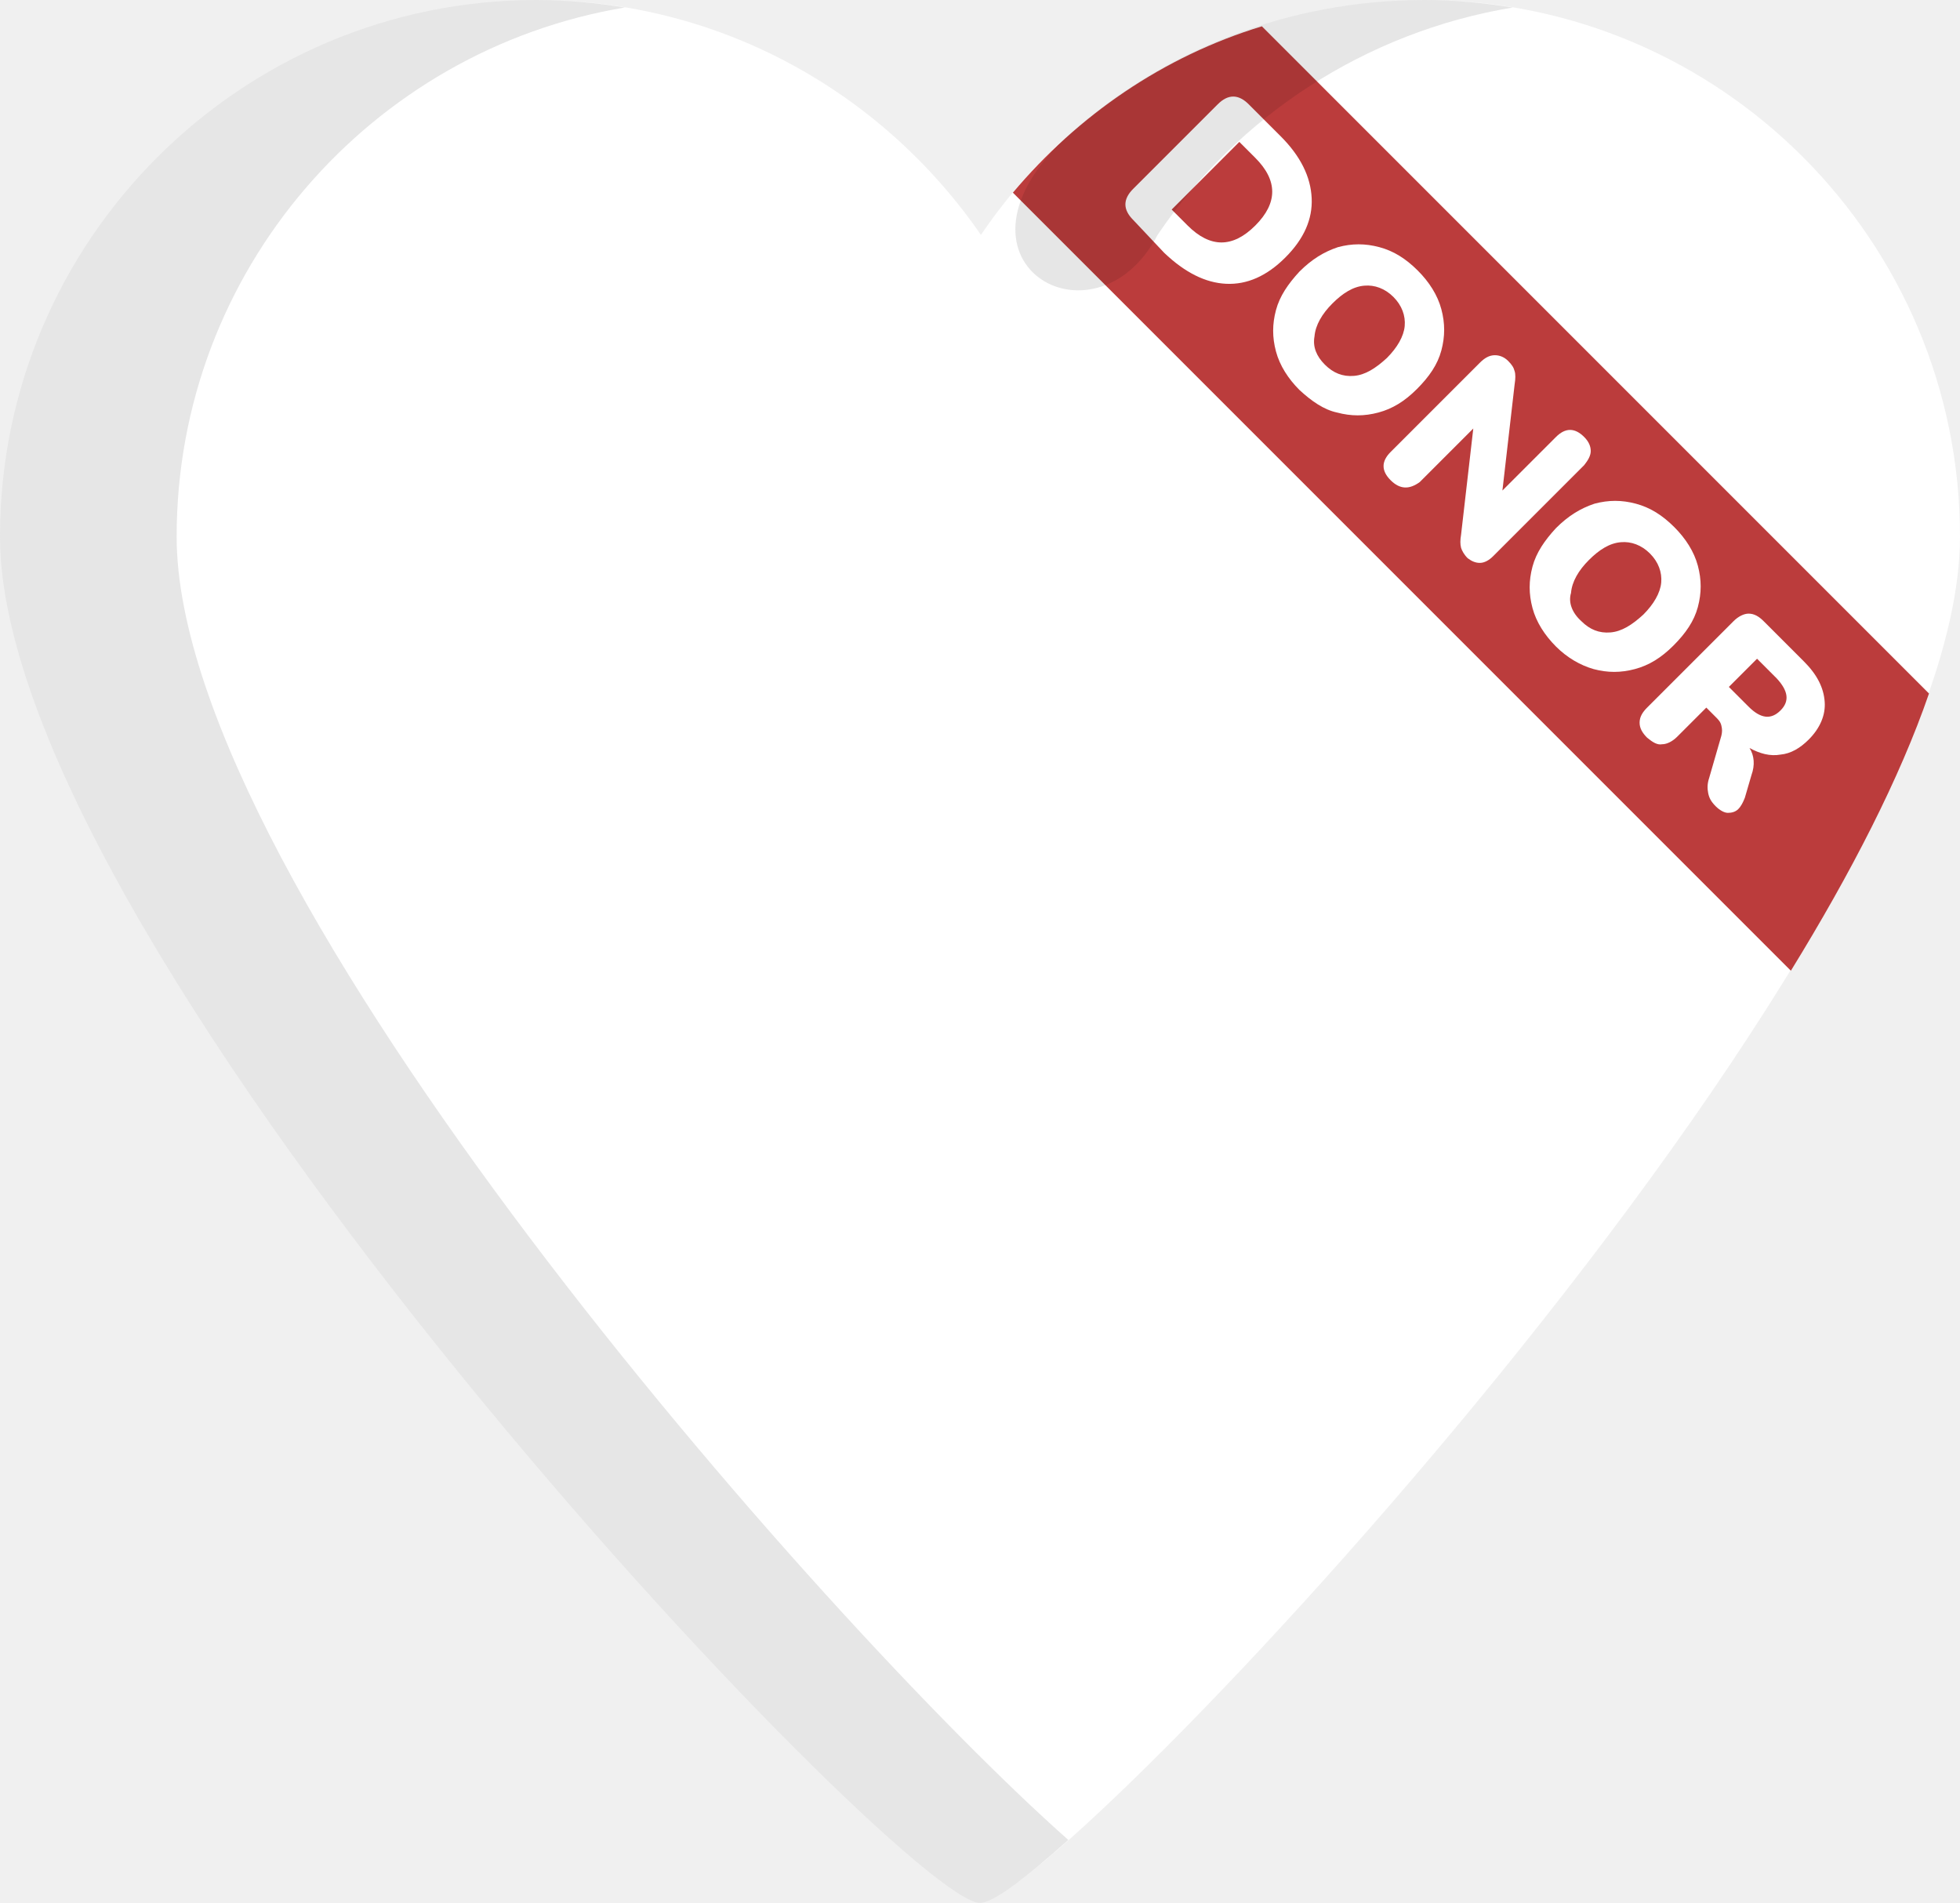
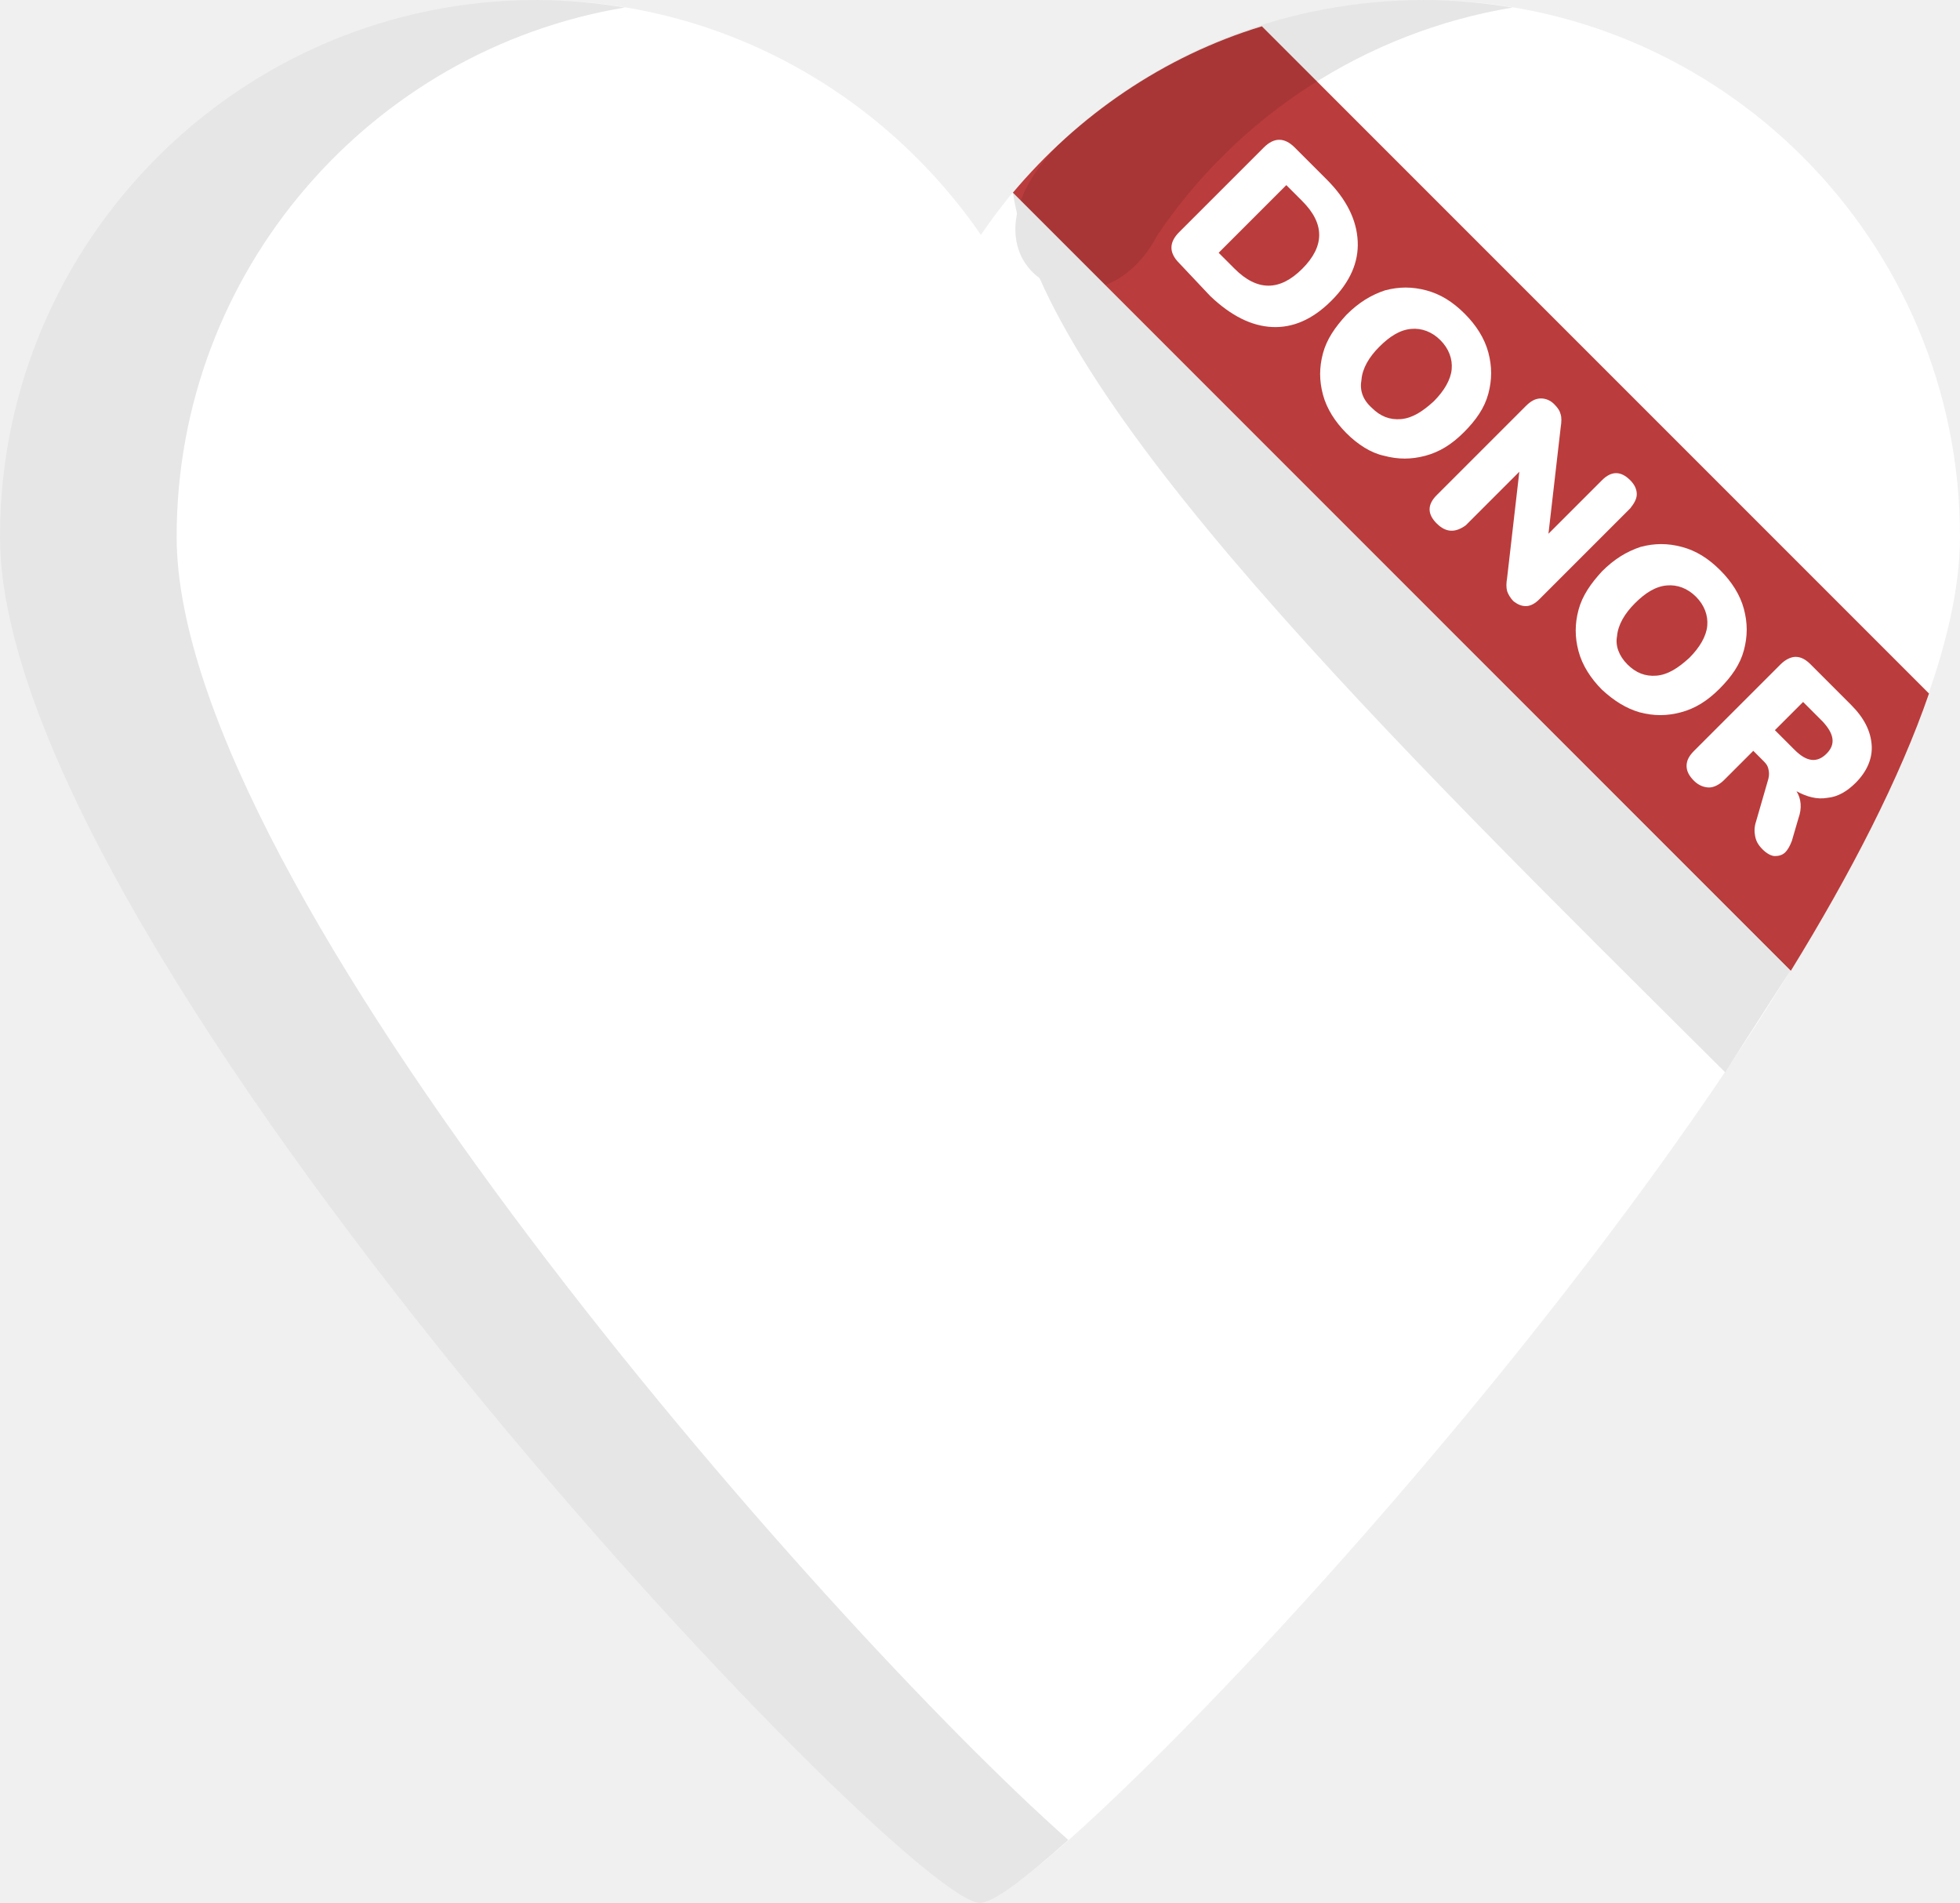
<svg xmlns="http://www.w3.org/2000/svg" version="1.1" id="Layer_1" x="0px" y="0px" viewBox="0 0 208.6 202.5" style="enable-background:new 0 0 208.6 202.5;" xml:space="preserve">
  <style type="text/css">
	.st0{fill:#FFFFFF;}
	.st1{fill:#BB3C3C;}
	.st2{opacity:0.1;}
</style>
  <path class="st0" d="M151.6,0c-19.6,0-37,9.9-47.2,25C94,9.9,76.7,0,57.1,0C25.6,0,0,25.6,0,57.1c0,44.2,96.1,145.4,104.3,145.4  S208.6,101.2,208.6,57.1C208.6,25.6,183.1,0,151.6,0z" />
  <path class="st1" d="M107.8,20.5l82.8,82.8c6.4-10.4,11.6-20.5,14.7-29.5l-71-71C123.8,6,114.7,12.3,107.8,20.5z" />
  <g>
-     <path class="st0" d="M120.6,23.4c-1.1-1.1-1.1-2.2,0-3.3l9-9c1.1-1.1,2.2-1.1,3.3,0l3.4,3.4c2.1,2.1,3.2,4.3,3.3,6.6   c0.1,2.2-0.8,4.3-2.8,6.3c-2,2-4.1,2.9-6.3,2.8c-2.2-0.1-4.4-1.2-6.6-3.3L120.6,23.4z M124.7,22.3l1.7,1.7c1.2,1.2,2.4,1.8,3.6,1.8   c1.2,0,2.4-0.6,3.6-1.8c1.2-1.2,1.8-2.4,1.8-3.6c0-1.2-0.6-2.4-1.8-3.6l-1.7-1.7L124.7,22.3z" />
-     <path class="st0" d="M138.3,41.5c-1.2-1.2-2.1-2.6-2.5-4.1c-0.4-1.5-0.4-2.9,0-4.4c0.4-1.5,1.3-2.8,2.5-4.1   c1.3-1.3,2.6-2.1,4.1-2.6c1.5-0.4,2.9-0.4,4.4,0c1.5,0.4,2.8,1.2,4.1,2.5c1.2,1.2,2.1,2.6,2.5,4.1c0.4,1.5,0.4,2.9,0,4.4   c-0.4,1.5-1.3,2.8-2.6,4.1c-1.3,1.3-2.6,2.1-4.1,2.5c-1.5,0.4-2.9,0.4-4.4,0C140.9,43.6,139.6,42.7,138.3,41.5z M141,38.8   c0.9,0.9,1.9,1.3,3.1,1.2c1.2-0.1,2.3-0.8,3.5-1.9c1.1-1.1,1.8-2.3,1.9-3.4c0.1-1.1-0.3-2.2-1.2-3.1s-2-1.3-3.1-1.2   c-1.2,0.1-2.3,0.8-3.4,1.9c-1.1,1.1-1.8,2.3-1.9,3.5C139.7,36.9,140.1,37.9,141,38.8z" />
-     <path class="st0" d="M148,51.1c-1-1-1-2,0-3l9.5-9.5c0.5-0.5,1-0.8,1.6-0.8c0.5,0,1,0.2,1.4,0.6c0.4,0.4,0.6,0.7,0.7,1.1   c0.1,0.3,0.1,0.8,0,1.4l-1.3,11.3l5.7-5.7c1-1,2-1,3,0c0.5,0.5,0.7,1,0.7,1.5c0,0.5-0.3,1-0.7,1.5l-9.7,9.7   c-0.4,0.4-0.9,0.7-1.4,0.7c-0.5,0-0.9-0.2-1.3-0.5c-0.4-0.4-0.6-0.8-0.7-1.1c-0.1-0.4-0.1-0.8,0-1.4l1.3-11.3l-5.7,5.7   C150,52.1,149,52.1,148,51.1z" />
-     <path class="st0" d="M165.6,68.8c-1.2-1.2-2.1-2.6-2.5-4.1c-0.4-1.5-0.4-2.9,0-4.4c0.4-1.5,1.3-2.8,2.5-4.1   c1.3-1.3,2.6-2.1,4.1-2.6c1.5-0.4,2.9-0.4,4.4,0c1.5,0.4,2.8,1.2,4.1,2.5c1.2,1.2,2.1,2.6,2.5,4.1c0.4,1.5,0.4,2.9,0,4.4   c-0.4,1.5-1.3,2.8-2.6,4.1c-1.3,1.3-2.6,2.1-4.1,2.5c-1.5,0.4-2.9,0.4-4.4,0C168.2,70.8,166.8,70,165.6,68.8z M168.3,66.1   c0.9,0.9,1.9,1.3,3.1,1.2c1.2-0.1,2.3-0.8,3.5-1.9c1.1-1.1,1.8-2.3,1.9-3.4c0.1-1.1-0.3-2.2-1.2-3.1s-2-1.3-3.1-1.2   c-1.2,0.1-2.3,0.8-3.4,1.9c-1.1,1.1-1.8,2.3-1.9,3.5C166.9,64.1,167.3,65.2,168.3,66.1z" />
-     <path class="st0" d="M175.3,78.5c-0.5-0.5-0.8-1-0.8-1.6s0.3-1.1,0.8-1.6l9.2-9.2c0.5-0.5,1.1-0.8,1.6-0.8c0.6,0,1.1,0.3,1.6,0.8   l4.3,4.3c1.4,1.4,2.1,2.8,2.2,4.3c0.1,1.4-0.5,2.8-1.7,4c-0.9,0.9-1.9,1.5-3,1.6c-1.1,0.2-2.2-0.1-3.3-0.7c0.5,0.8,0.6,1.8,0.2,2.9   l-0.7,2.4c-0.2,0.5-0.4,0.9-0.7,1.2c-0.3,0.3-0.7,0.4-1.1,0.4c-0.4,0-0.9-0.3-1.3-0.7c-0.5-0.5-0.7-0.9-0.8-1.4   c-0.1-0.5-0.1-1,0.1-1.6l1.3-4.5c0.1-0.4,0.1-0.7,0-1.1s-0.3-0.6-0.6-0.9l-1-1l-3.1,3.1c-0.5,0.5-1.1,0.8-1.6,0.8   C176.4,79.3,175.9,79,175.3,78.5z M184,73.1l2.1,2.1c1.3,1.3,2.4,1.4,3.4,0.4c1-1,0.8-2.1-0.4-3.4l-2.1-2.1L184,73.1z" />
+     <path class="st0" d="M125.5,28c-1.1-1.1-1.1-2.2,0-3.3l9-9c1.1-1.1,2.2-1.1,3.3,0l3.4,3.4c2.1,2.1,3.2,4.3,3.3,6.6   c0.1,2.2-0.8,4.3-2.8,6.3c-2,2-4.1,2.9-6.3,2.8c-2.2-0.1-4.4-1.2-6.6-3.3L125.5,28z M129.7,26.9l1.7,1.7c1.2,1.2,2.4,1.8,3.6,1.8   c1.2,0,2.4-0.6,3.6-1.8c1.2-1.2,1.8-2.4,1.8-3.6c0-1.2-0.6-2.4-1.8-3.6l-1.7-1.7L129.7,26.9z" />
+     <path class="st0" d="M143.3,46.1c-1.2-1.2-2.1-2.6-2.5-4.1c-0.4-1.5-0.4-2.9,0-4.4c0.4-1.5,1.3-2.8,2.5-4.1   c1.3-1.3,2.6-2.1,4.1-2.6c1.5-0.4,2.9-0.4,4.4,0c1.5,0.4,2.8,1.2,4.1,2.5c1.2,1.2,2.1,2.6,2.5,4.1c0.4,1.5,0.4,2.9,0,4.4   c-0.4,1.5-1.3,2.8-2.6,4.1c-1.3,1.3-2.6,2.1-4.1,2.5c-1.5,0.4-2.9,0.4-4.4,0C145.9,48.2,144.5,47.3,143.3,46.1z M146,43.4   c0.9,0.9,1.9,1.3,3.1,1.2c1.2-0.1,2.3-0.8,3.5-1.9c1.1-1.1,1.8-2.3,1.9-3.4c0.1-1.1-0.3-2.2-1.2-3.1c-0.9-0.9-2-1.3-3.1-1.2   c-1.2,0.1-2.3,0.8-3.4,1.9c-1.1,1.1-1.8,2.3-1.9,3.5C144.7,41.5,145,42.5,146,43.4z" />
+     <path class="st0" d="M152.9,55.7c-1-1-1-2,0-3l9.5-9.5c0.5-0.5,1-0.8,1.6-0.8c0.5,0,1,0.2,1.4,0.6c0.4,0.4,0.6,0.7,0.7,1.1   c0.1,0.3,0.1,0.8,0,1.4l-1.3,11.3l5.7-5.7c1-1,2-1,3,0c0.5,0.5,0.7,1,0.7,1.5c0,0.5-0.3,1-0.7,1.5l-9.7,9.7   c-0.4,0.4-0.9,0.7-1.4,0.7c-0.5,0-0.9-0.2-1.3-0.5c-0.4-0.4-0.6-0.8-0.7-1.1c-0.1-0.4-0.1-0.8,0-1.4l1.3-11.3l-5.7,5.7   C154.9,56.7,153.9,56.7,152.9,55.7z" />
+     <path class="st0" d="M170.5,73.4c-1.2-1.2-2.1-2.6-2.5-4.1c-0.4-1.5-0.4-2.9,0-4.4c0.4-1.5,1.3-2.8,2.5-4.1   c1.3-1.3,2.6-2.1,4.1-2.6c1.5-0.4,2.9-0.4,4.4,0c1.5,0.4,2.8,1.2,4.1,2.5c1.2,1.2,2.1,2.6,2.5,4.1c0.4,1.5,0.4,2.9,0,4.4   c-0.4,1.5-1.3,2.8-2.6,4.1c-1.3,1.3-2.6,2.1-4.1,2.5c-1.5,0.4-2.9,0.4-4.4,0C173.1,75.4,171.8,74.6,170.5,73.4z M173.2,70.7   c0.9,0.9,1.9,1.3,3.1,1.2c1.2-0.1,2.3-0.8,3.5-1.9c1.1-1.1,1.8-2.3,1.9-3.4c0.1-1.1-0.3-2.2-1.2-3.1s-2-1.3-3.1-1.2   c-1.2,0.1-2.3,0.8-3.4,1.9c-1.1,1.1-1.8,2.3-1.9,3.5C171.9,68.7,172.3,69.8,173.2,70.7z" />
+     <path class="st0" d="M180.3,83.1c-0.5-0.5-0.8-1-0.8-1.6c0-0.6,0.3-1.1,0.8-1.6l9.2-9.2c0.5-0.5,1.1-0.8,1.6-0.8   c0.6,0,1.1,0.3,1.6,0.8l4.3,4.3c1.4,1.4,2.1,2.8,2.2,4.3c0.1,1.4-0.5,2.8-1.7,4c-0.9,0.9-1.9,1.5-3,1.6c-1.1,0.2-2.2-0.1-3.3-0.7   c0.5,0.8,0.6,1.8,0.2,2.9l-0.7,2.4c-0.2,0.5-0.4,0.9-0.7,1.2c-0.3,0.3-0.7,0.4-1.1,0.4c-0.4,0-0.9-0.3-1.3-0.7   c-0.5-0.5-0.7-0.9-0.8-1.4c-0.1-0.5-0.1-1,0.1-1.6l1.3-4.5c0.1-0.4,0.1-0.7,0-1.1s-0.3-0.6-0.6-0.9l-1-1l-3.1,3.1   c-0.5,0.5-1.1,0.8-1.6,0.8C181.4,83.8,180.8,83.6,180.3,83.1z M188.9,77.7l2.1,2.1c1.3,1.3,2.4,1.4,3.4,0.4c1-1,0.8-2.1-0.4-3.4   l-2.1-2.1L188.9,77.7z" />
  </g>
  <g class="st2">
    <path d="M123.2,25c8.5-12.6,22.1-21.6,37.8-24.2c-3.1-0.5-6.2-0.8-9.4-0.8c-14.5,0-27.8,5.4-37.8,14.3   C99.1,27.7,116.5,37.8,123.2,25z" />
    <path d="M18.8,57.1c0-28.3,20.7-51.8,47.7-56.3C63.5,0.3,60.3,0,57.1,0C25.6,0,0,25.6,0,57.1c0,44.2,96.1,145.4,104.3,145.4   c1.3,0,4.6-2.4,9.4-6.7C87.5,172.6,18.8,94.5,18.8,57.1z" />
+     <path d="M107.8,20.5c3.4,22.2,40.1,58.1,75.8,93.6l7-10.9L107.8,20.5z" />
  </g>
+   <path class="st0" d="M166.7,19.8c8.4,4.2,14.7,10.6,18.8,19c2.8,5.8,11.4,0.7,8.6-5c-4.8-9.8-12.7-17.8-22.4-22.6  C166,8.3,161,16.9,166.7,19.8L166.7,19.8z" />
+   <path class="st0" d="M64.8,19.2c8.9,2.9,16.1,8.4,21.4,16.1c3.6,5.3,11.4-1,7.8-6.3c-6.1-9-15.1-15.7-25.5-19.1  C62.5,8,58.7,17.2,64.8,19.2L64.8,19.2z" />
</svg>
